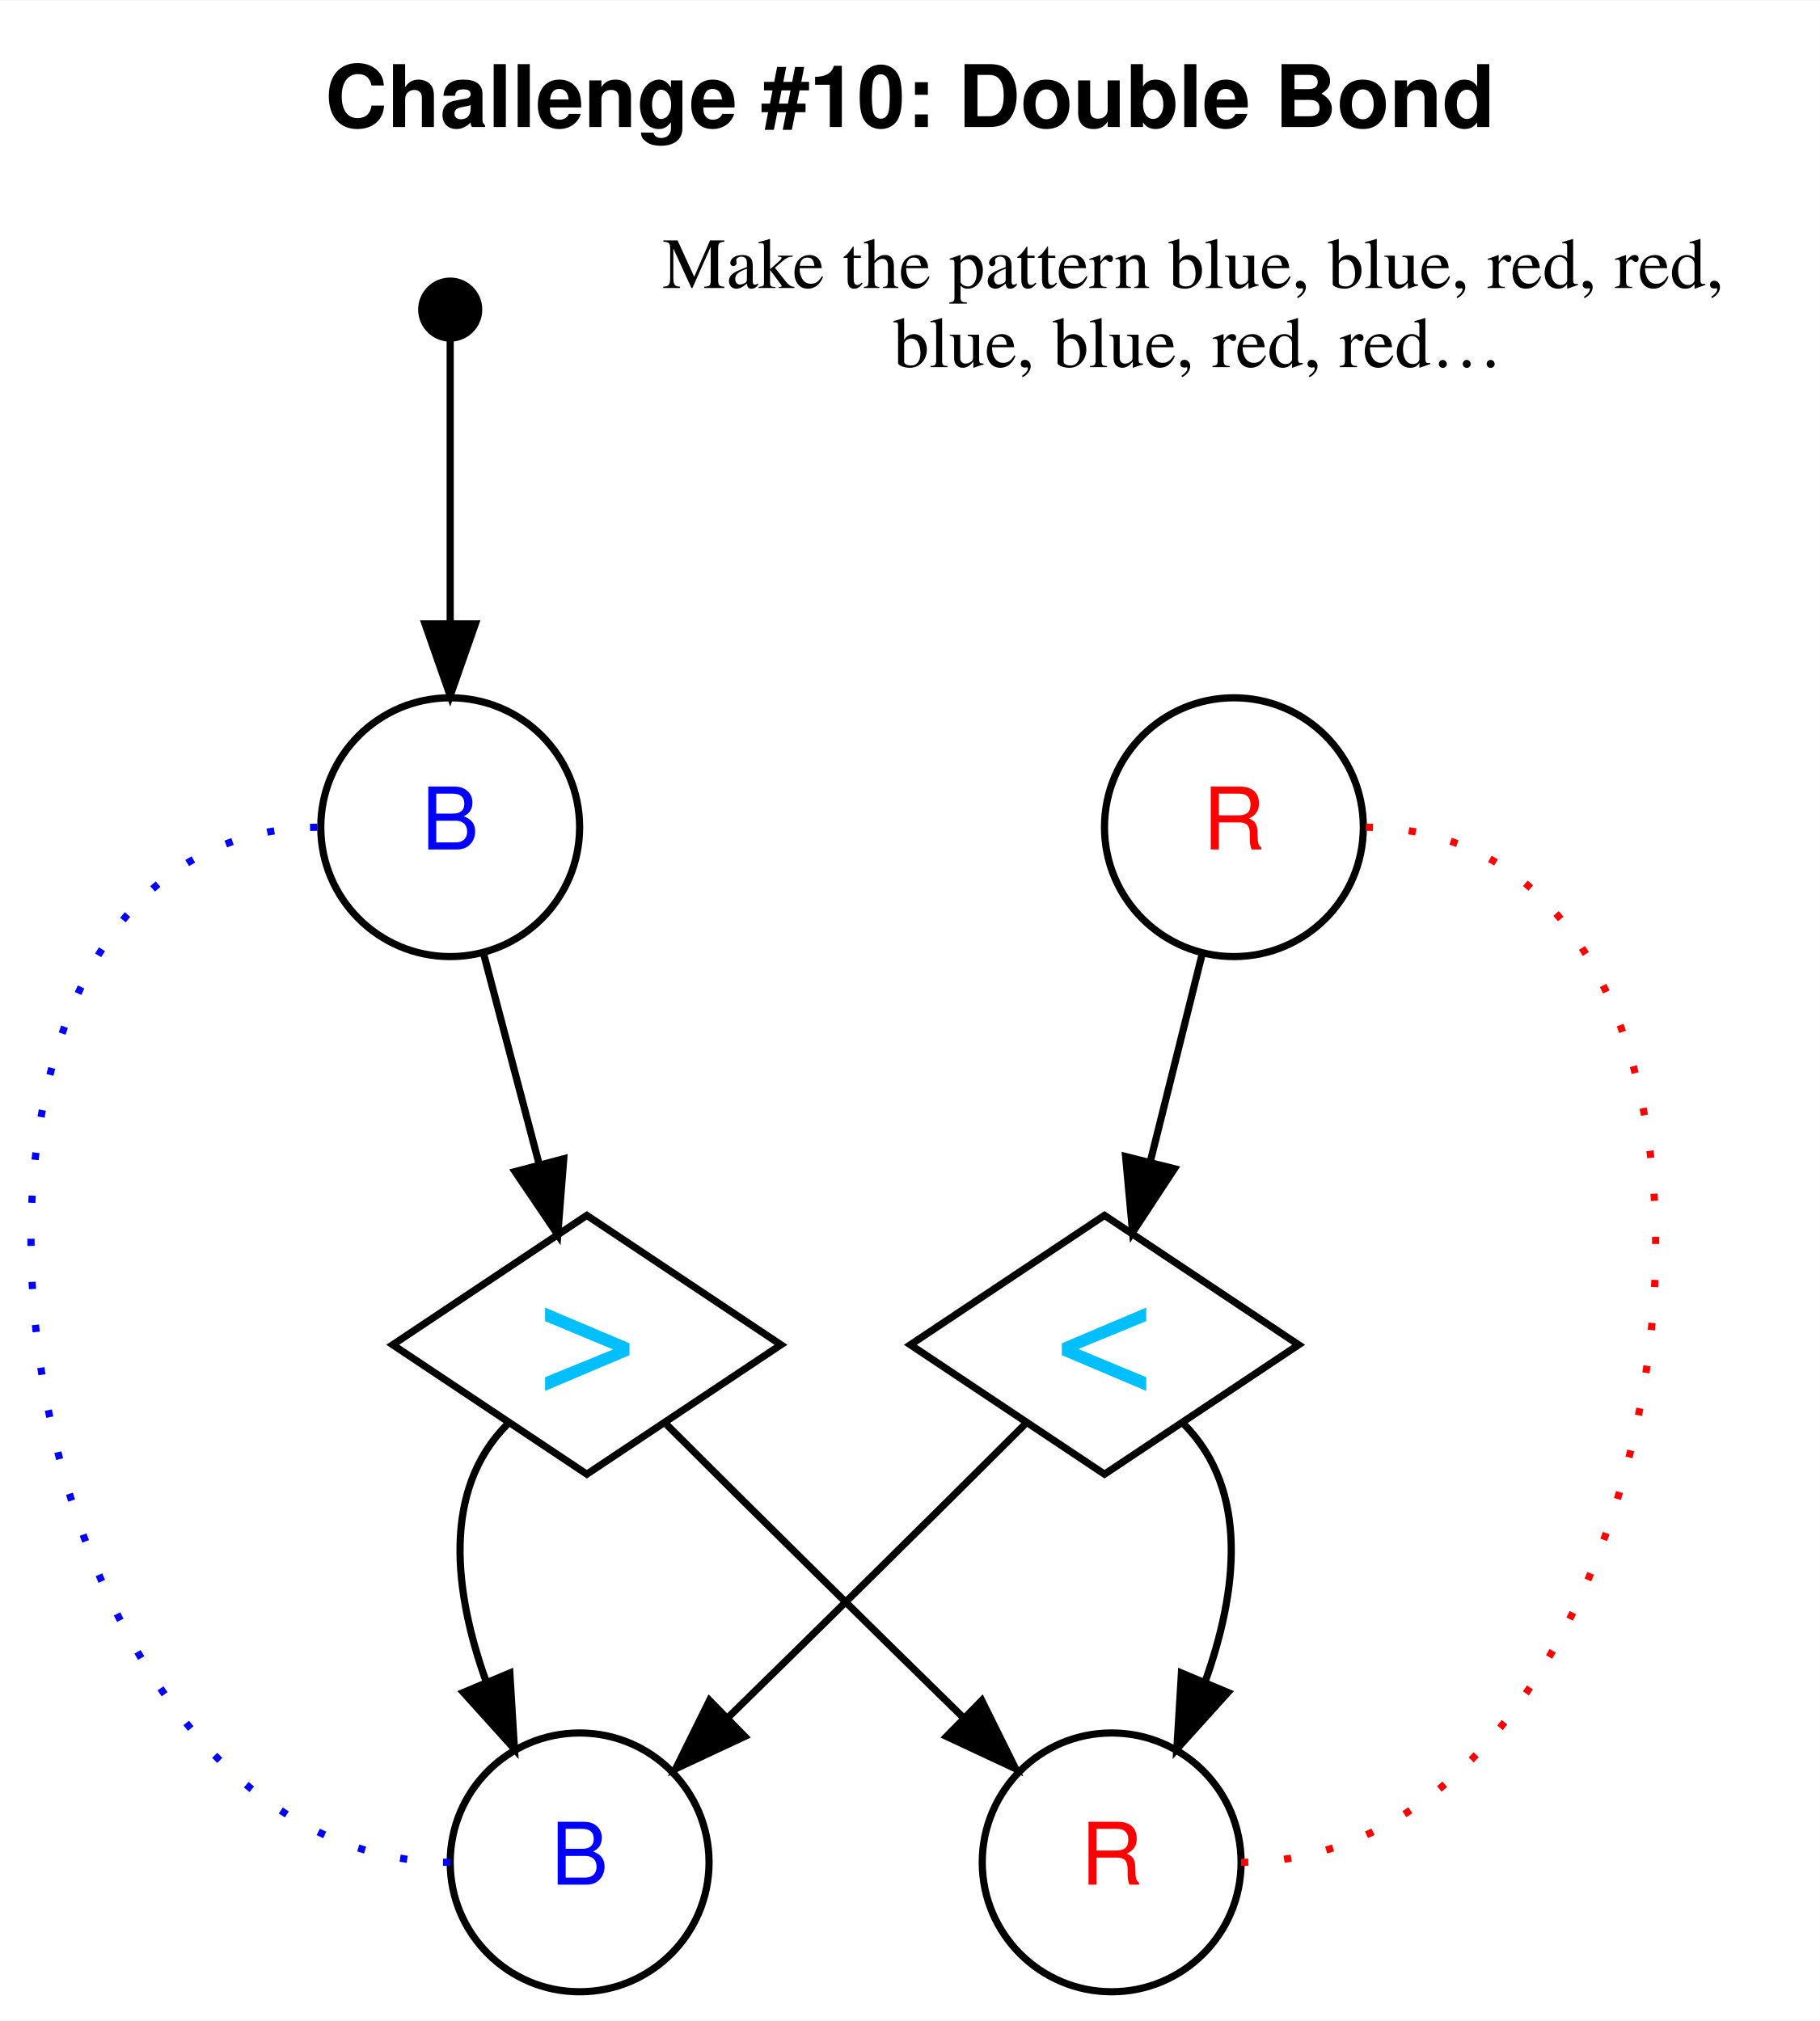
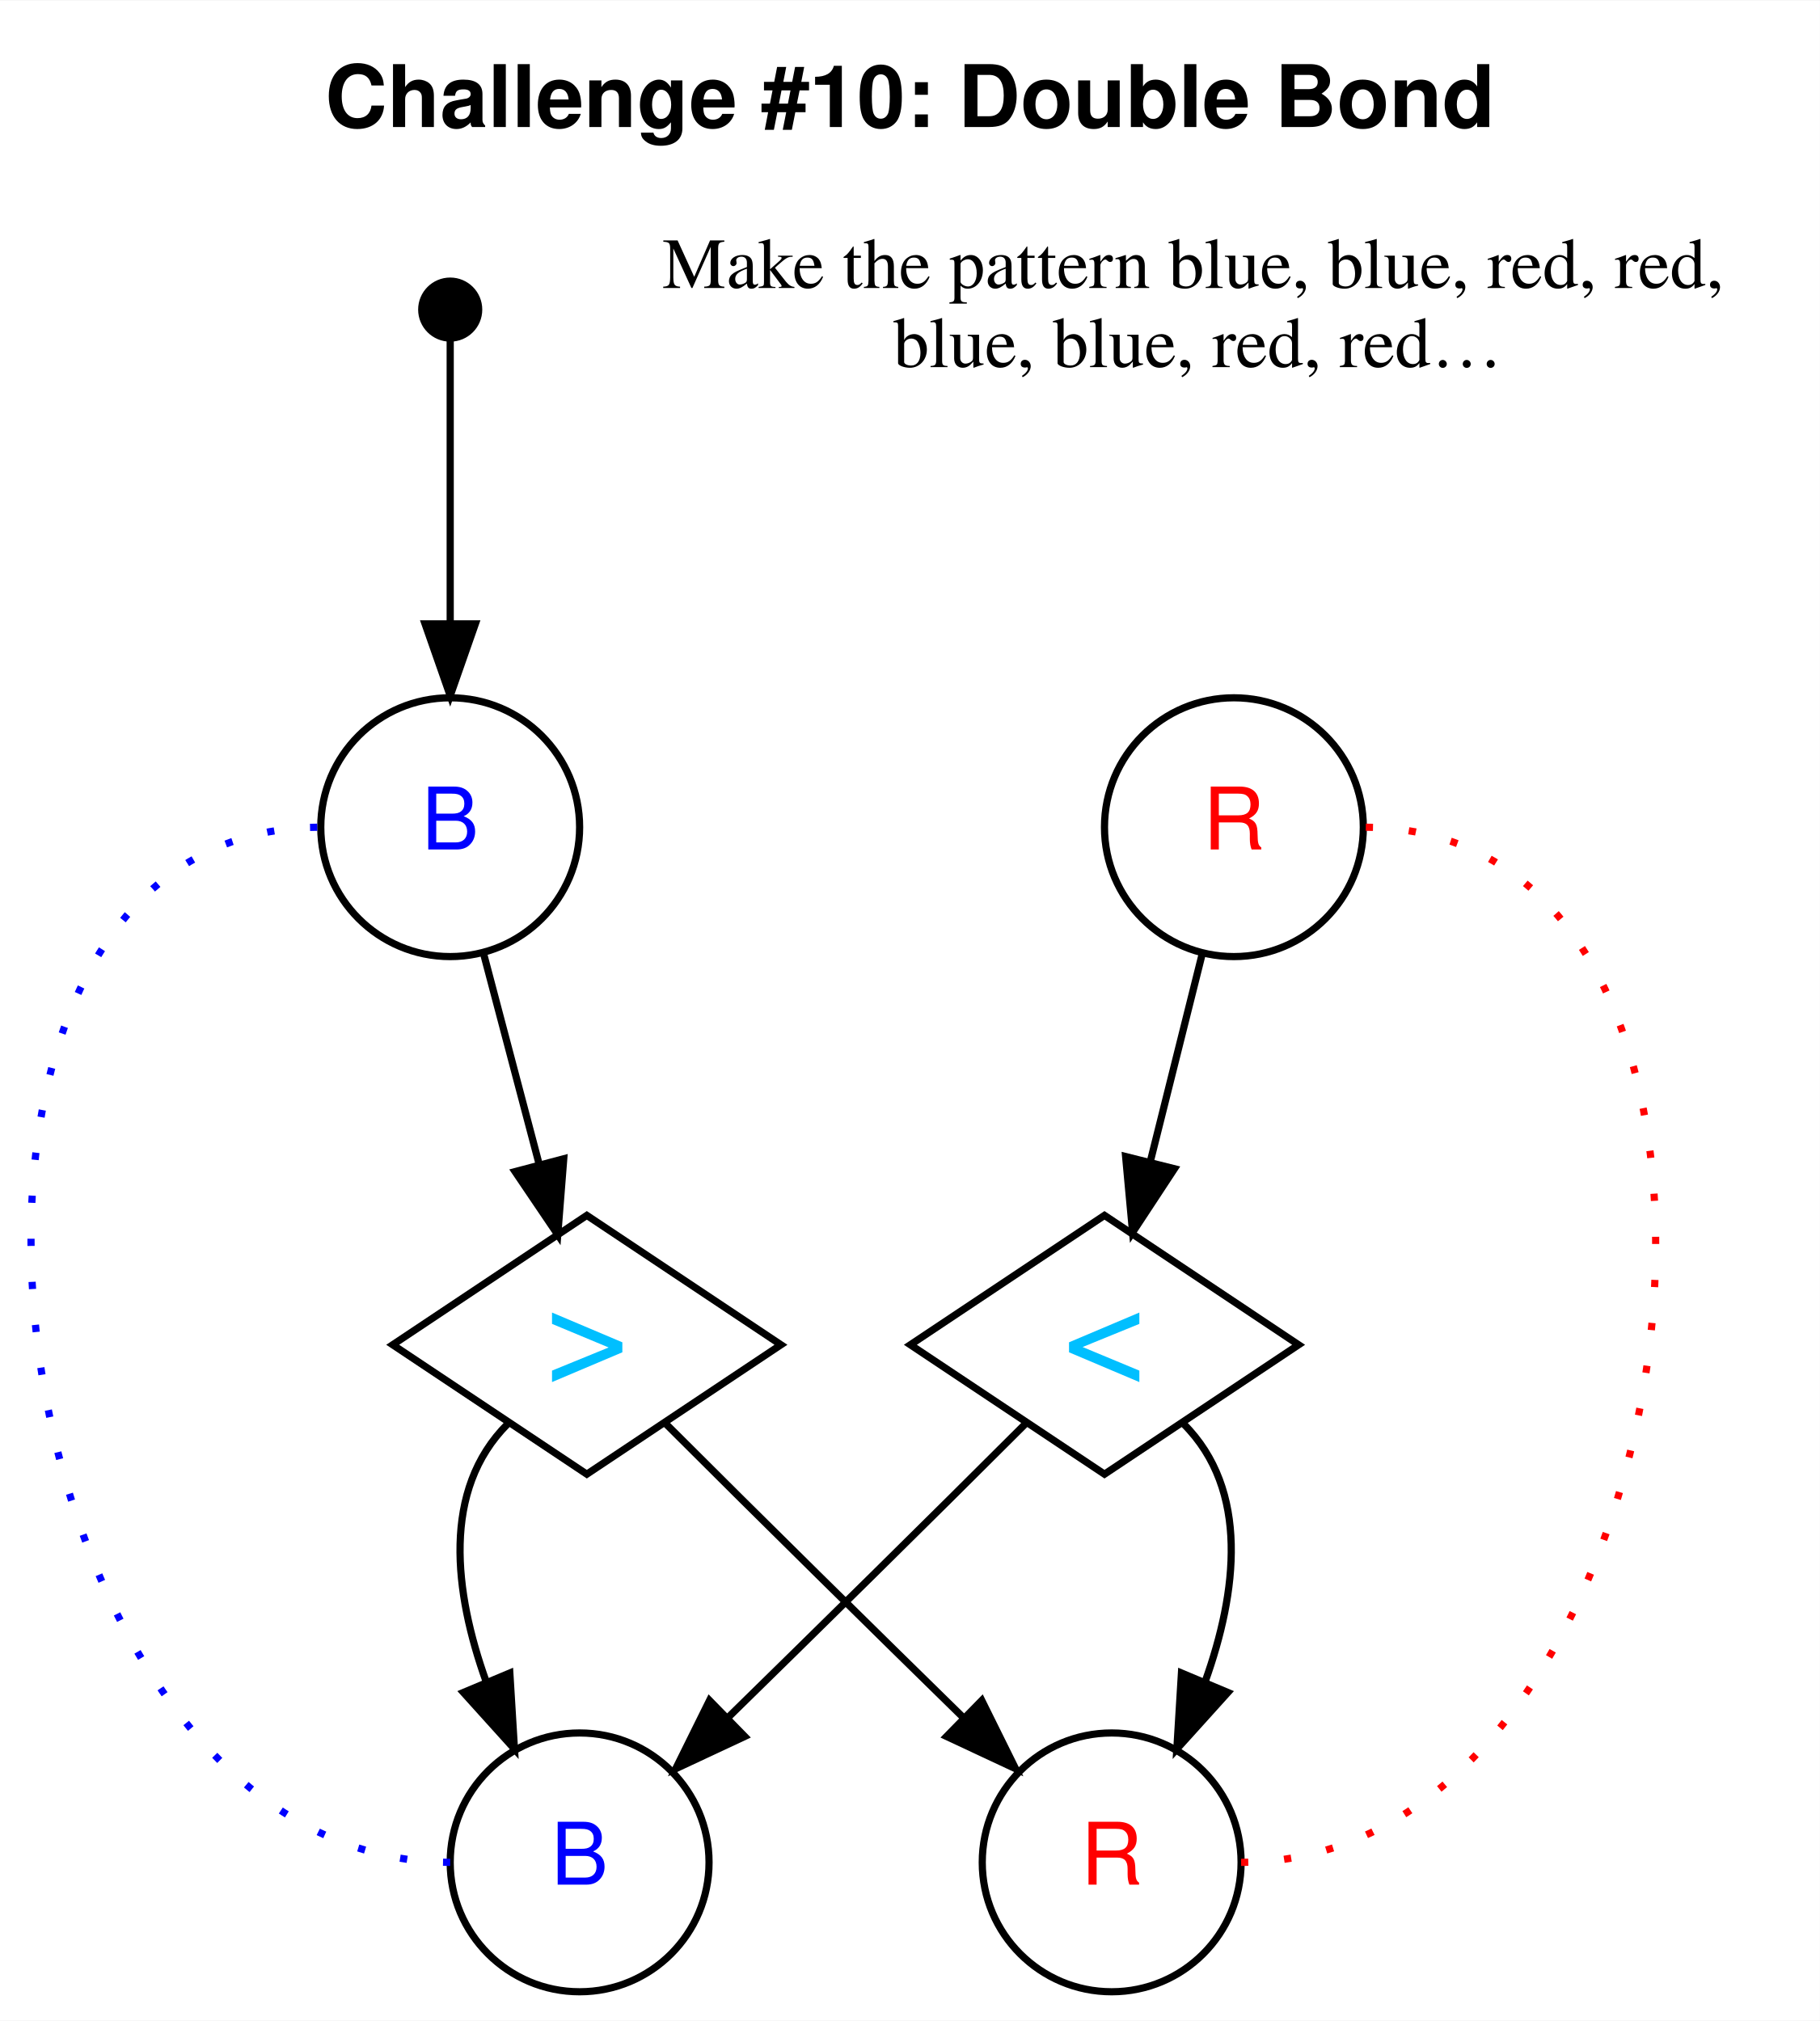
<svg xmlns="http://www.w3.org/2000/svg" width="253pt" height="281pt" viewBox="0.00 0.00 253.12 281.00">
  <g id="graph0" class="graph" transform="scale(1 1) rotate(0) translate(4 277)">
    <polygon fill="#ffffff" stroke="transparent" points="-4,4 -4,-277 249.116,-277 249.116,4 -4,4" />
    <text text-anchor="middle" x="122.558" y="-259.4" font-family="Helvetica,sans-Serif" font-weight="bold" font-size="12.00" fill="#000000">Challenge #10: Double Bond</text>
    <g id="node1" class="node">
      <ellipse fill="#000000" stroke="#000000" cx="58.616" cy="-234" rx="3.96" ry="3.96" />
    </g>
    <g id="node2" class="node">
      <ellipse fill="none" stroke="#000000" cx="58.616" cy="-162" rx="18" ry="18" />
      <text text-anchor="middle" x="58.616" y="-158.9" font-family="Helvetica,sans-Serif" font-size="12.00" fill="#0000ff">B</text>
    </g>
    <g id="edge4" class="edge">
      <path fill="none" stroke="#000000" d="M58.616,-229.712C58.616,-222.062 58.616,-205.472 58.616,-190.629" />
      <polygon fill="#000000" stroke="#000000" points="62.116,-190.282 58.616,-180.282 55.116,-190.282 62.116,-190.282" />
    </g>
    <g id="node7" class="node">
      <polygon fill="none" stroke="#000000" points="77.616,-108 50.616,-90 77.616,-72 104.616,-90 77.616,-108" />
-       <text text-anchor="middle" x="77.616" y="-83.8" font-family="Helvetica,sans-Serif" font-size="24.00" fill="#00bfff">&gt;</text>
+       <text text-anchor="middle" x="77.616" y="-85" font-family="Helvetica,sans-Serif" font-size="20.00" fill="#00bfff">&gt;</text>
    </g>
    <g id="edge5" class="edge">
      <path fill="none" stroke="#000000" d="M63.215,-144.571C65.538,-135.768 68.399,-124.927 70.957,-115.232" />
      <polygon fill="#000000" stroke="#000000" points="74.407,-115.876 73.575,-105.313 67.639,-114.089 74.407,-115.876" />
    </g>
    <g id="node3" class="node">
      <ellipse fill="none" stroke="#000000" cx="76.616" cy="-18" rx="18" ry="18" />
      <text text-anchor="middle" x="76.616" y="-14.9" font-family="Helvetica,sans-Serif" font-size="12.00" fill="#0000ff">B</text>
    </g>
    <g id="edge1" class="edge">
      <path fill="none" stroke="#0000ff" stroke-dasharray="1,5" d="M58.616,-18C-5.882,-18 -23.882,-162 40.616,-162" />
    </g>
    <g id="node5" class="node">
      <ellipse fill="none" stroke="#000000" cx="150.616" cy="-18" rx="18" ry="18" />
      <text text-anchor="middle" x="150.616" y="-14.9" font-family="Helvetica,sans-Serif" font-size="12.00" fill="#ff0000">R</text>
    </g>
    <g id="node4" class="node">
      <ellipse fill="none" stroke="#000000" cx="167.616" cy="-162" rx="18" ry="18" />
      <text text-anchor="middle" x="167.616" y="-158.9" font-family="Helvetica,sans-Serif" font-size="12.00" fill="#ff0000">R</text>
    </g>
    <g id="node8" class="node">
      <polygon fill="none" stroke="#000000" points="149.616,-108 122.616,-90 149.616,-72 176.616,-90 149.616,-108" />
-       <text text-anchor="middle" x="149.616" y="-83.8" font-family="Helvetica,sans-Serif" font-size="24.00" fill="#00bfff">&lt;</text>
+       <text text-anchor="middle" x="149.616" y="-85" font-family="Helvetica,sans-Serif" font-size="20.00" fill="#00bfff">&lt;</text>
    </g>
    <g id="edge6" class="edge">
      <path fill="none" stroke="#000000" d="M163.166,-144.202C160.995,-135.517 158.344,-124.914 155.965,-115.396" />
      <polygon fill="#000000" stroke="#000000" points="159.346,-114.489 153.525,-105.637 152.555,-116.187 159.346,-114.489" />
    </g>
    <g id="edge2" class="edge">
      <path fill="none" stroke="#ff0000" stroke-dasharray="1,5" d="M168.616,-18C233.06,-18 250.06,-162 185.616,-162" />
    </g>
    <g id="node6" class="node">
      <text text-anchor="start" x="88.116" y="-237" font-family="Times" font-size="10.00" fill="#000000">Make the pattern blue, blue, red, red,</text>
      <text text-anchor="middle" x="162.616" y="-226" font-family="Times" font-size="10.00" fill="#000000">blue, blue, red, red…</text>
    </g>
    <g id="edge7" class="edge">
      <path fill="none" stroke="#000000" d="M66.616,-79C57.395,-69.779 59.181,-55.568 63.602,-43.181" />
      <polygon fill="#000000" stroke="#000000" points="66.909,-44.344 67.553,-33.769 60.455,-41.635 66.909,-44.344" />
    </g>
    <g id="edge8" class="edge">
      <path fill="none" stroke="#000000" d="M88.616,-79C102.279,-65.336 117.775,-50.09 129.857,-38.258" />
      <polygon fill="#000000" stroke="#000000" points="132.549,-40.522 137.25,-31.027 127.654,-35.517 132.549,-40.522" />
    </g>
    <g id="edge9" class="edge">
      <path fill="none" stroke="#000000" d="M138.616,-79C124.952,-65.336 109.456,-50.09 97.374,-38.258" />
      <polygon fill="#000000" stroke="#000000" points="99.577,-35.517 89.981,-31.027 94.683,-40.522 99.577,-35.517" />
    </g>
    <g id="edge10" class="edge">
      <path fill="none" stroke="#000000" d="M160.616,-79C169.837,-69.779 168.051,-55.568 163.63,-43.181" />
      <polygon fill="#000000" stroke="#000000" points="166.777,-41.635 159.679,-33.769 160.322,-44.344 166.777,-41.635" />
    </g>
  </g>
</svg>
